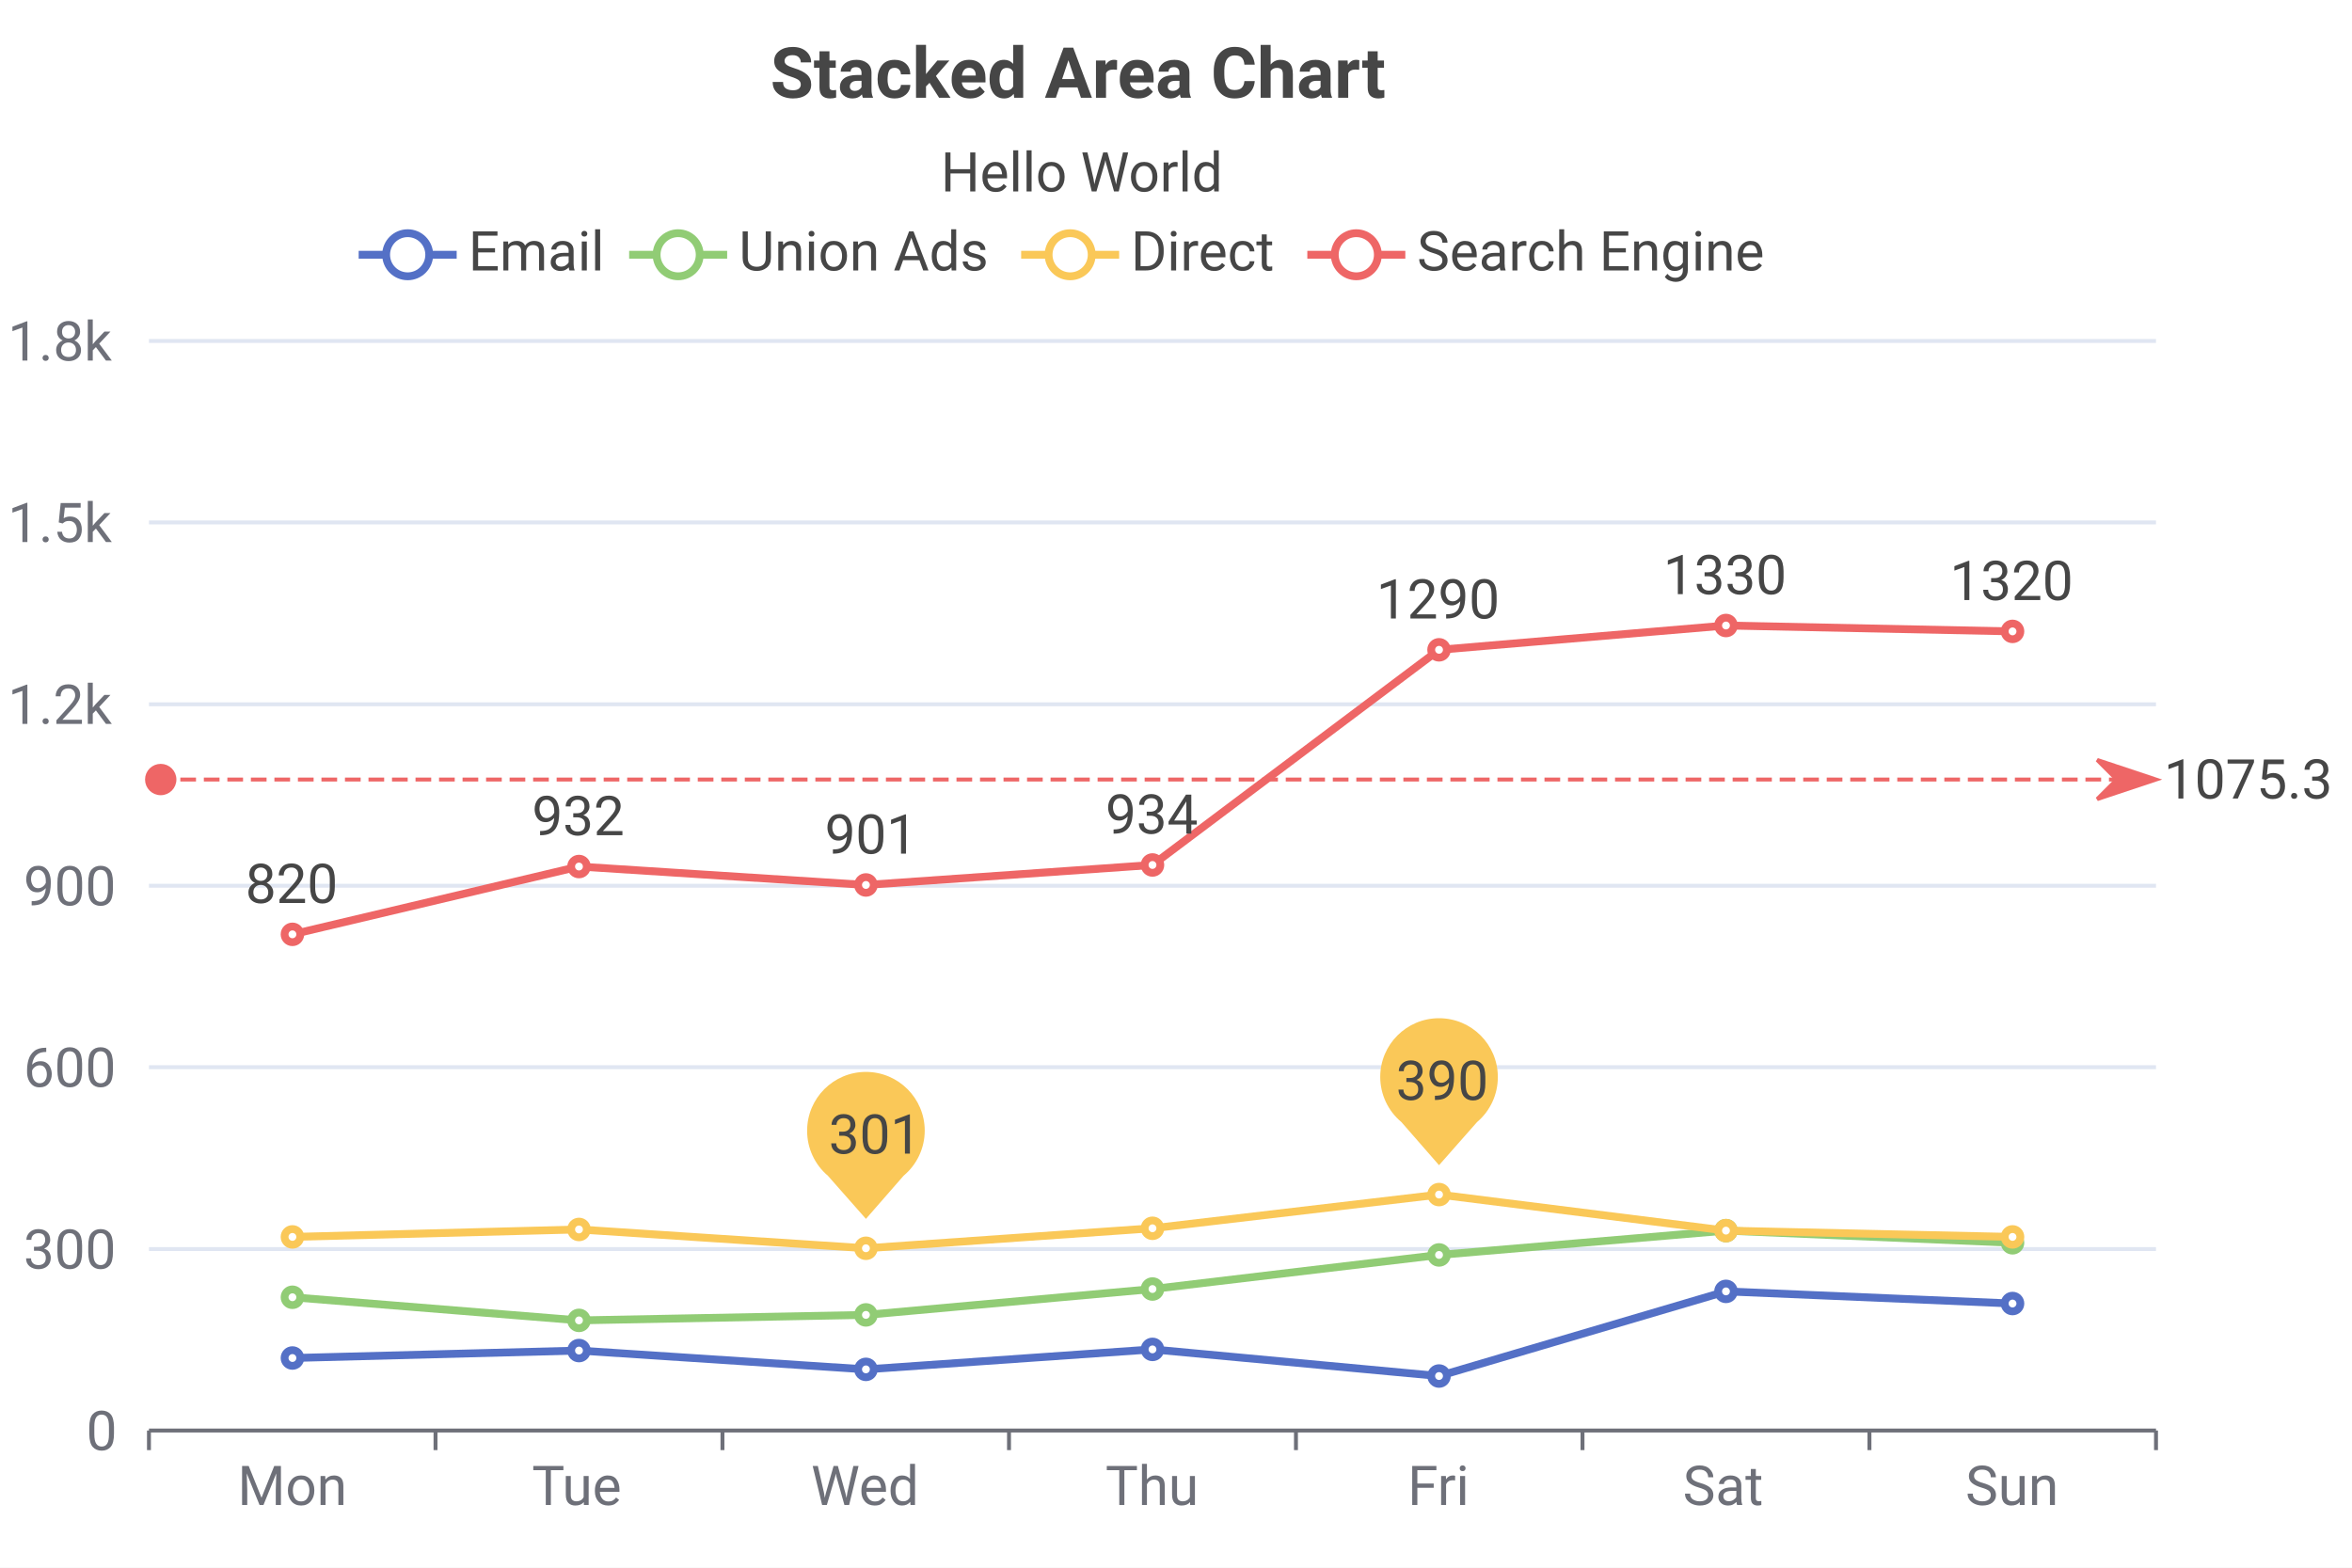
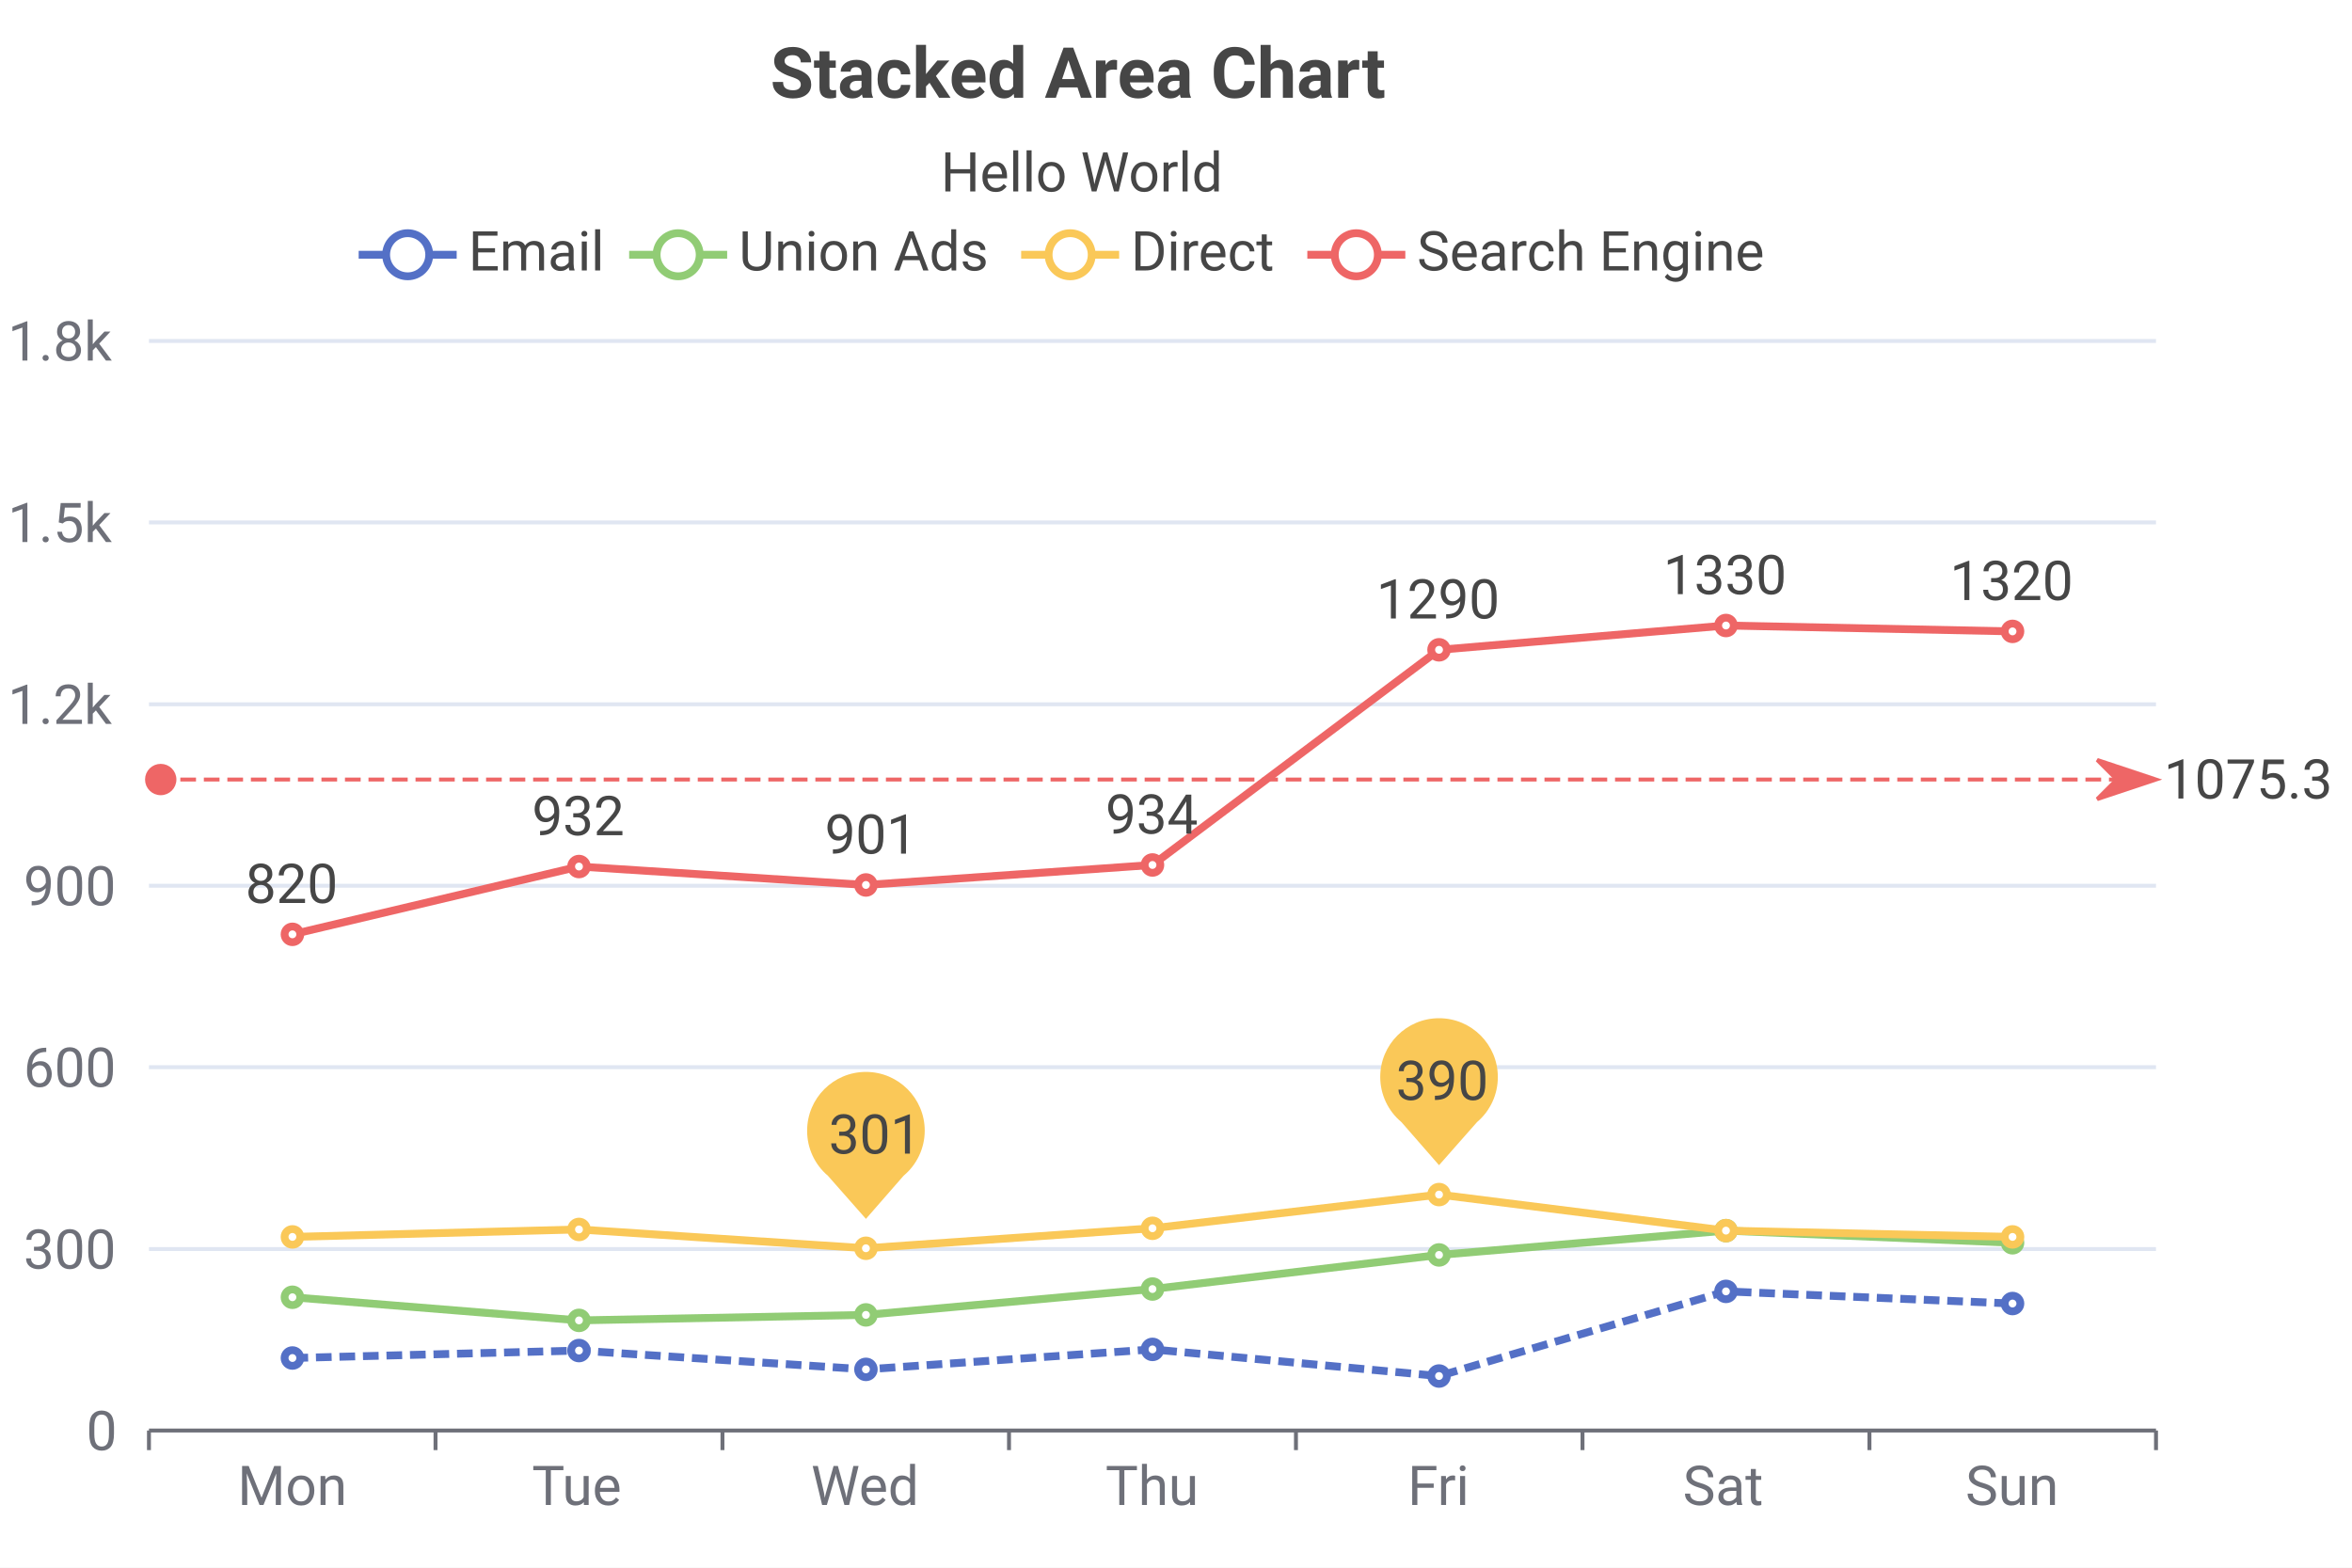
<svg xmlns="http://www.w3.org/2000/svg" width="600" height="400" viewBox="0 0 600 400">
  <rect x="0" y="0" width="600" height="400" fill="#FFFFFF" />
  <text font-size="18" x="196.5" y="5" dy="15" font-weight="bold" dominant-baseline="middle" font-family="Roboto" fill="#464646">
Stacked Area Chart
</text>
  <text font-size="14" x="240" y="35" dy="10" dominant-baseline="middle" font-family="Roboto" fill="#464646">
Hello World
</text>
  <g>
    <line stroke-width="2" x1="91.5" y1="65" x2="116.5" y2="65" stroke="#5470C6" />
    <circle cx="104" cy="65" r="5.5" stroke-width="2" stroke="#5470C6" fill="#FFFFFF" />
    <text font-size="14" x="119.5" y="69" font-family="Roboto" fill="#464646">
Email
</text>
  </g>
  <g>
    <line stroke-width="2" x1="160.5" y1="65" x2="185.5" y2="65" stroke="#91CC75" />
    <circle cx="173" cy="65" r="5.5" stroke-width="2" stroke="#91CC75" fill="#FFFFFF" />
    <text font-size="14" x="188.5" y="69" font-family="Roboto" fill="#464646">
Union Ads
</text>
  </g>
  <g>
    <line stroke-width="2" x1="260.5" y1="65" x2="285.5" y2="65" stroke="#FAC858" />
    <circle cx="273" cy="65" r="5.5" stroke-width="2" stroke="#FAC858" fill="#FFFFFF" />
    <text font-size="14" x="288.5" y="69" font-family="Roboto" fill="#464646">
Direct
</text>
  </g>
  <g>
    <line stroke-width="2" x1="333.5" y1="65" x2="358.5" y2="65" stroke="#EE6666" />
    <circle cx="346" cy="65" r="5.5" stroke-width="2" stroke="#EE6666" fill="#FFFFFF" />
    <text font-size="14" x="361.5" y="69" font-family="Roboto" fill="#464646">
Search Engine
</text>
  </g>
  <g stroke="#E0E6F2">
    <line stroke-width="1" x1="38" y1="87" x2="550" y2="87" />
    <line stroke-width="1" x1="38" y1="133.3" x2="550" y2="133.3" />
    <line stroke-width="1" x1="38" y1="179.7" x2="550" y2="179.7" />
    <line stroke-width="1" x1="38" y1="226" x2="550" y2="226" />
    <line stroke-width="1" x1="38" y1="272.3" x2="550" y2="272.3" />
    <line stroke-width="1" x1="38" y1="318.7" x2="550" y2="318.7" />
  </g>
  <g>
    <text font-size="14" x="2" y="92" font-family="Roboto" fill="#6E7079">
1.8k
</text>
    <text font-size="14" x="2" y="138.3" font-family="Roboto" fill="#6E7079">
1.5k
</text>
    <text font-size="14" x="2" y="184.7" font-family="Roboto" fill="#6E7079">
1.2k
</text>
    <text font-size="14" x="6" y="231" font-family="Roboto" fill="#6E7079">
900
</text>
    <text font-size="14" x="6" y="277.3" font-family="Roboto" fill="#6E7079">
600
</text>
    <text font-size="14" x="6" y="323.7" font-family="Roboto" fill="#6E7079">
300
</text>
    <text font-size="14" x="22" y="370" font-family="Roboto" fill="#6E7079">
0
</text>
  </g>
  <g>
    <g stroke="#6E7079">
      <line stroke-width="1" x1="38" y1="365" x2="550" y2="365" />
      <line stroke-width="1" x1="38" y1="365" x2="38" y2="370" />
      <line stroke-width="1" x1="111.1" y1="365" x2="111.1" y2="370" />
      <line stroke-width="1" x1="184.3" y1="365" x2="184.3" y2="370" />
      <line stroke-width="1" x1="257.4" y1="365" x2="257.4" y2="370" />
      <line stroke-width="1" x1="330.6" y1="365" x2="330.6" y2="370" />
      <line stroke-width="1" x1="403.7" y1="365" x2="403.7" y2="370" />
      <line stroke-width="1" x1="476.9" y1="365" x2="476.9" y2="370" />
      <line stroke-width="1" x1="550" y1="365" x2="550" y2="370" />
    </g>
    <text font-size="14" x="60.6" y="384" font-family="Roboto" fill="#6E7079">
Mon
</text>
    <text font-size="14" x="135.7" y="384" font-family="Roboto" fill="#6E7079">
Tue
</text>
    <text font-size="14" x="206.9" y="384" font-family="Roboto" fill="#6E7079">
Wed
</text>
    <text font-size="14" x="282" y="384" font-family="Roboto" fill="#6E7079">
Thu
</text>
    <text font-size="14" x="359.1" y="384" font-family="Roboto" fill="#6E7079">
Fri
</text>
    <text font-size="14" x="429.3" y="384" font-family="Roboto" fill="#6E7079">
Sat
</text>
    <text font-size="14" x="501.4" y="384" font-family="Roboto" fill="#6E7079">
Sun
</text>
  </g>
  <g>
-     <path d="M 74.6 346.5 L 147.7 344.6 L 220.9 349.4 L 294 344.3 L 367.1 351.1 L 440.3 329.5 L 513.4 332.6" stroke-width="2" fill="none" stroke="#5470C6" />
+     <path d="M 74.6 346.5 L 147.7 344.6 L 220.9 349.4 L 294 344.3 L 367.1 351.1 L 440.3 329.5 L 513.4 332.6" stroke-width="2" fill="none" stroke="#5470C6" stroke-dasharray="4,2" />
    <circle cx="74.6" cy="346.5" r="2" stroke-width="2" stroke="#5470C6" fill="#FFFFFF" />
    <circle cx="147.7" cy="344.6" r="2" stroke-width="2" stroke="#5470C6" fill="#FFFFFF" />
    <circle cx="220.9" cy="349.4" r="2" stroke-width="2" stroke="#5470C6" fill="#FFFFFF" />
    <circle cx="294" cy="344.3" r="2" stroke-width="2" stroke="#5470C6" fill="#FFFFFF" />
    <circle cx="367.1" cy="351.1" r="2" stroke-width="2" stroke="#5470C6" fill="#FFFFFF" />
    <circle cx="440.3" cy="329.5" r="2" stroke-width="2" stroke="#5470C6" fill="#FFFFFF" />
    <circle cx="513.4" cy="332.6" r="2" stroke-width="2" stroke="#5470C6" fill="#FFFFFF" />
  </g>
  <g>
    <path d="M 74.6 331 L 147.7 336.9 L 220.9 335.5 L 294 328.9 L 367.1 320.2 L 440.3 314 L 513.4 317.1" stroke-width="2" fill="none" stroke="#91CC75" />
    <circle cx="74.6" cy="331" r="2" stroke-width="2" stroke="#91CC75" fill="#FFFFFF" />
    <circle cx="147.7" cy="336.9" r="2" stroke-width="2" stroke="#91CC75" fill="#FFFFFF" />
    <circle cx="220.9" cy="335.5" r="2" stroke-width="2" stroke="#91CC75" fill="#FFFFFF" />
    <circle cx="294" cy="328.9" r="2" stroke-width="2" stroke="#91CC75" fill="#FFFFFF" />
    <circle cx="367.1" cy="320.2" r="2" stroke-width="2" stroke="#91CC75" fill="#FFFFFF" />
    <circle cx="440.3" cy="314" r="2" stroke-width="2" stroke="#91CC75" fill="#FFFFFF" />
    <circle cx="513.4" cy="317.1" r="2" stroke-width="2" stroke="#91CC75" fill="#FFFFFF" />
  </g>
  <g>
    <path d="M 74.6 315.6 L 147.7 313.7 L 220.9 318.5 L 294 313.4 L 367.1 304.8 L 440.3 314 L 513.4 315.6" stroke-width="2" fill="none" stroke="#FAC858" />
    <circle cx="74.6" cy="315.6" r="2" stroke-width="2" stroke="#FAC858" fill="#FFFFFF" />
    <circle cx="147.7" cy="313.7" r="2" stroke-width="2" stroke="#FAC858" fill="#FFFFFF" />
    <circle cx="220.9" cy="318.5" r="2" stroke-width="2" stroke="#FAC858" fill="#FFFFFF" />
    <circle cx="294" cy="313.4" r="2" stroke-width="2" stroke="#FAC858" fill="#FFFFFF" />
    <circle cx="367.1" cy="304.8" r="2" stroke-width="2" stroke="#FAC858" fill="#FFFFFF" />
    <circle cx="440.3" cy="314" r="2" stroke-width="2" stroke="#FAC858" fill="#FFFFFF" />
    <circle cx="513.4" cy="315.6" r="2" stroke-width="2" stroke="#FAC858" fill="#FFFFFF" />
  </g>
  <path d="M 357.5,286.3 A 15,15 0,0,1 352.1,274.8 A 15,15 0,0,1 382.1,274.8 A 15,15 0,0,1 376.8,286.3 L 367.1,297.3 Z" fill="#FAC858" />
  <text font-size="14" x="367.1" y="269.3" dx="-11" dy="7.5" dominant-baseline="middle" font-family="Roboto" fill="#464646">
390
</text>
  <path d="M 211.2,300 A 15,15 0,0,1 205.9,288.5 A 15,15 0,0,1 235.9,288.5 A 15,15 0,0,1 230.5,300 L 220.9,311 Z" fill="#FAC858" />
  <text font-size="14" x="220.9" y="283" dx="-9.5" dy="7.5" dominant-baseline="middle" font-family="Roboto" fill="#464646">
301
</text>
  <g>
    <path d="M 74.6 238.4 L 147.7 221.1 L 220.9 225.8 L 294 220.7 L 367.1 165.8 L 440.3 159.6 L 513.4 161.1" stroke-width="2" fill="none" stroke="#EE6666" />
    <circle cx="74.6" cy="238.4" r="2" stroke-width="2" stroke="#EE6666" fill="#FFFFFF" />
    <circle cx="147.7" cy="221.1" r="2" stroke-width="2" stroke="#EE6666" fill="#FFFFFF" />
    <circle cx="220.9" cy="225.8" r="2" stroke-width="2" stroke="#EE6666" fill="#FFFFFF" />
    <circle cx="294" cy="220.7" r="2" stroke-width="2" stroke="#EE6666" fill="#FFFFFF" />
    <circle cx="367.1" cy="165.8" r="2" stroke-width="2" stroke="#EE6666" fill="#FFFFFF" />
    <circle cx="440.3" cy="159.6" r="2" stroke-width="2" stroke="#EE6666" fill="#FFFFFF" />
    <circle cx="513.4" cy="161.1" r="2" stroke-width="2" stroke="#EE6666" fill="#FFFFFF" />
  </g>
  <text font-size="14" x="74.6" y="238.4" dx="-12" dy="-8" font-family="Roboto" fill="#464646">
820
</text>
  <text font-size="14" x="147.7" y="221.1" dx="-12" dy="-8" font-family="Roboto" fill="#464646">
932
</text>
  <text font-size="14" x="220.9" y="225.8" dx="-10.5" dy="-8" font-family="Roboto" fill="#464646">
901
</text>
  <text font-size="14" x="294" y="220.7" dx="-12" dy="-8" font-family="Roboto" fill="#464646">
934
</text>
  <text font-size="14" x="367.1" y="165.8" dx="-16" dy="-8" font-family="Roboto" fill="#464646">
1290
</text>
  <text font-size="14" x="440.3" y="159.6" dx="-16" dy="-8" font-family="Roboto" fill="#464646">
1330
</text>
  <text font-size="14" x="513.4" y="161.1" dx="-16" dy="-8" font-family="Roboto" fill="#464646">
1320
</text>
  <circle cx="41" cy="198.9" r="3.5" stroke-width="1" stroke="#EE6666" fill="#EE6666" />
  <line stroke-width="1" x1="46" y1="198.9" x2="540" y2="198.9" stroke="#EE6666" stroke-dasharray="4,2" />
  <path d="M 540 198.9 L 535 193.9 L 550 198.9 L 535 203.9 Z" stroke-width="1" fill="#EE6666" stroke="#EE6666" />
  <text font-size="14" x="552" y="189.9" dy="10" dominant-baseline="middle" font-family="Roboto" fill="#464646">
1075.3
</text>
</svg>
